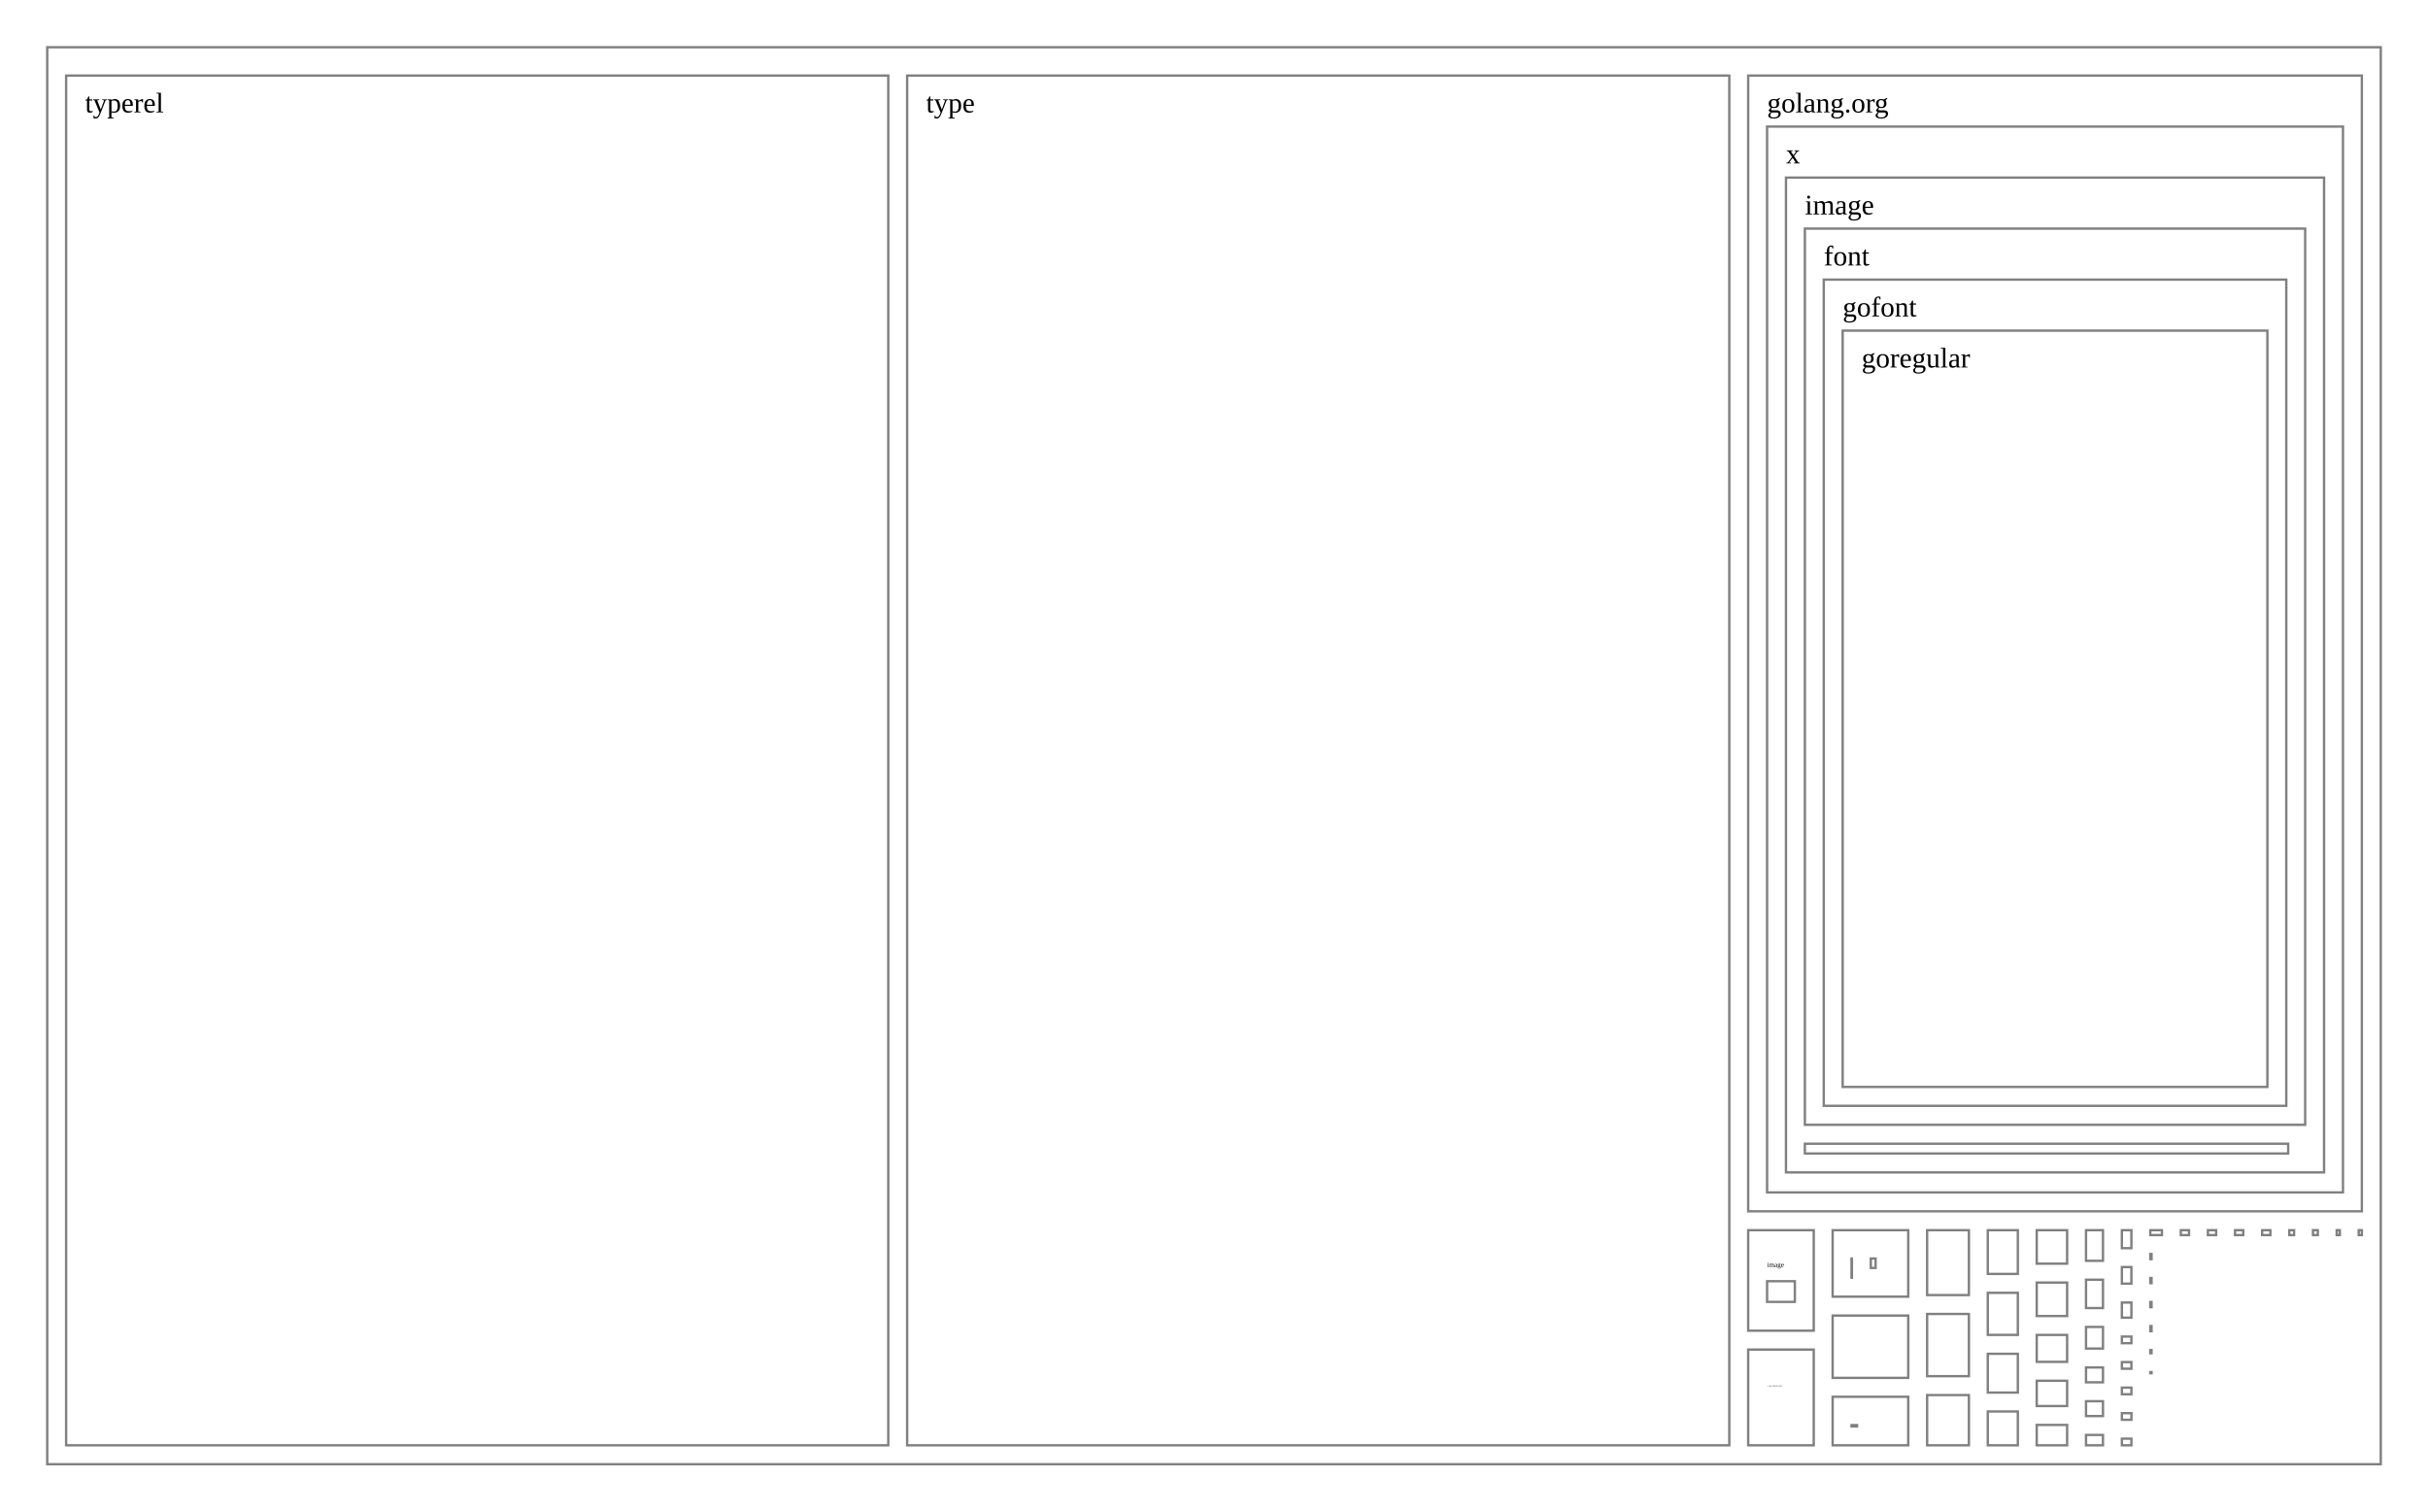
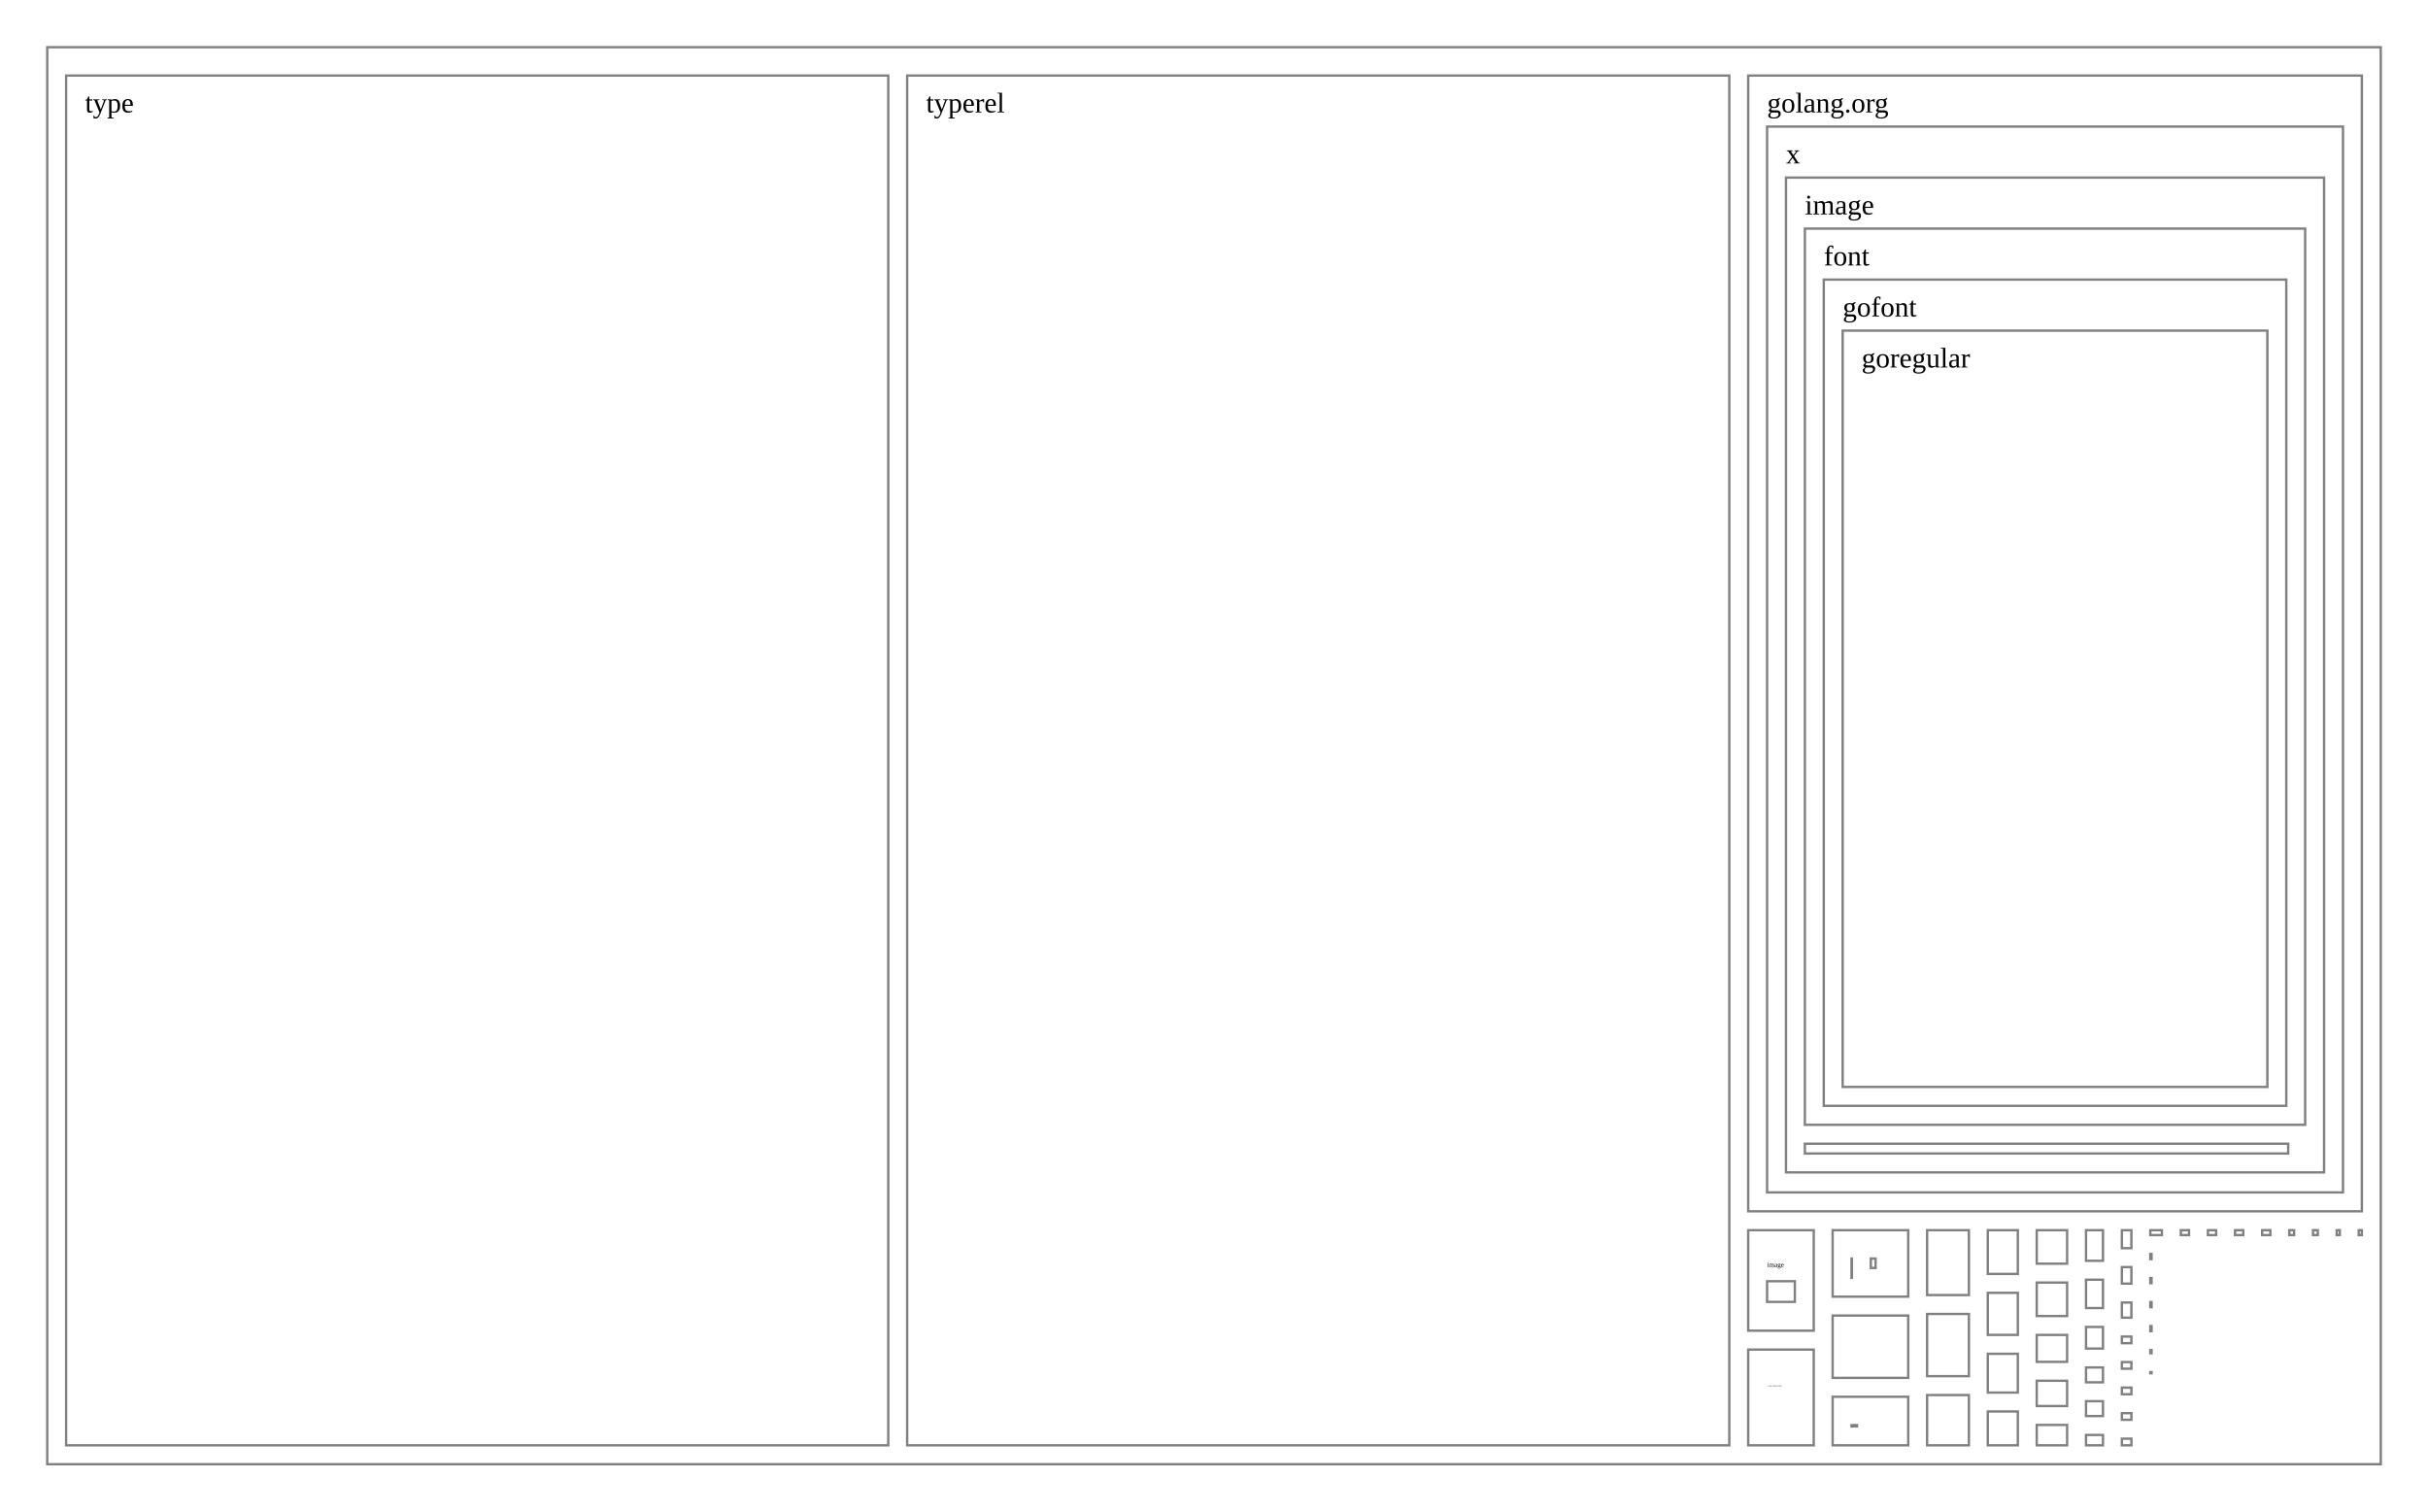
<svg xmlns="http://www.w3.org/2000/svg" viewBox="0 0 1028 640" style="background: white none repeat scroll 0% 0%;">
  <g>
    <rect x="20" y="20" width="988" height="600" style="fill: rgba(0, 0, 0, 0);opacity:1;fill-opacity:1;stroke:rgba(128,128,128,65535);stroke-width:1px;stroke-opacity:1;" />
  </g>
  <g>
-     <rect x="923.339" y="520.911" width="3.479" height="2.077" style="fill: rgba(0, 0, 0, 0);opacity:1;fill-opacity:1;stroke:rgba(128,128,128,65535);stroke-width:1px;stroke-opacity:1;" />
+     <rect x="934.819" y="520.911" width="3.479" height="2.077" style="fill: rgba(0, 0, 0, 0);opacity:1;fill-opacity:1;stroke:rgba(128,128,128,65535);stroke-width:1px;stroke-opacity:1;" />
  </g>
  <g>
-     <rect x="969.257" y="520.911" width="2.045" height="2.077" style="fill: rgba(0, 0, 0, 0);opacity:1;fill-opacity:1;stroke:rgba(128,128,128,65535);stroke-width:1px;stroke-opacity:1;" />
+     <rect x="775.928" y="520.911" width="32.004" height="28.147" style="fill: rgba(0, 0, 0, 0);opacity:1;fill-opacity:1;stroke:rgba(128,128,128,65535);stroke-width:1px;stroke-opacity:1;" />
  </g>
  <g>
-     <rect x="775.928" y="557.058" width="32.004" height="26.385" style="fill: rgba(0, 0, 0, 0);opacity:1;fill-opacity:1;stroke:rgba(128,128,128,65535);stroke-width:1px;stroke-opacity:1;" />
+     <rect x="957.777" y="520.911" width="3.479" height="2.077" style="fill: rgba(0, 0, 0, 0);opacity:1;fill-opacity:1;stroke:rgba(128,128,128,65535);stroke-width:1px;stroke-opacity:1;" />
+   </g>
+   <g>
+     <rect x="384.087" y="32" width="348.087" height="580" style="fill: rgba(0, 0, 0, 0);opacity:1;fill-opacity:1;stroke:rgba(128,128,128,65535);stroke-width:1px;stroke-opacity:1;" />
+     <text data-notex="1" text-anchor="start" transform="translate(392.0871,47.6) scale(1)" style="font-family: Open Sans, verdana, arial, sans-serif !important; font-size: 12px; fill: rgb(0, 0, 0, 65535); fill-opacity: 1; white-space: pre;" data-math="N">typerel</text>
+   </g>
+   <g>
+     <rect x="841.617" y="547.428" width="12.723" height="17.819" style="fill: rgba(0, 0, 0, 0);opacity:1;fill-opacity:1;stroke:rgba(128,128,128,65535);stroke-width:1px;stroke-opacity:1;" />
  </g>
  <g>
    <rect x="862.339" y="565.259" width="12.869" height="11.402" style="fill: rgba(0, 0, 0, 0);opacity:1;fill-opacity:1;stroke:rgba(128,128,128,65535);stroke-width:1px;stroke-opacity:1;" />
  </g>
  <g>
-     <rect x="898.385" y="609.19" width="4.04" height="2.81" style="fill: rgba(0, 0, 0, 0);opacity:1;fill-opacity:1;stroke:rgba(128,128,128,65535);stroke-width:1px;stroke-opacity:1;" />
+     <rect x="910.425" y="530.989" width="0.529" height="2.173" style="fill: rgba(0, 0, 0, 0);opacity:1;fill-opacity:1;stroke:rgba(128,128,128,65535);stroke-width:1px;stroke-opacity:1;" />
  </g>
  <g>
-     <rect x="910.425" y="541.161" width="0.529" height="2.173" style="fill: rgba(0, 0, 0, 0);opacity:1;fill-opacity:1;stroke:rgba(128,128,128,65535);stroke-width:1px;stroke-opacity:1;" />
-   </g>
-   <g>
-     <rect x="883.208" y="561.881" width="7.177" height="9.15" style="fill: rgba(0, 0, 0, 0);opacity:1;fill-opacity:1;stroke:rgba(128,128,128,65535);stroke-width:1px;stroke-opacity:1;" />
-   </g>
-   <g>
-     <rect x="946.298" y="520.911" width="3.479" height="2.077" style="fill: rgba(0, 0, 0, 0);opacity:1;fill-opacity:1;stroke:rgba(128,128,128,65535);stroke-width:1px;stroke-opacity:1;" />
+     <rect x="841.617" y="573.247" width="12.723" height="16.423" style="fill: rgba(0, 0, 0, 0);opacity:1;fill-opacity:1;stroke:rgba(128,128,128,65535);stroke-width:1px;stroke-opacity:1;" />
  </g>
  <g>
    <rect x="740.174" y="571.467" width="27.754" height="40.533" style="fill: rgba(0, 0, 0, 0);opacity:1;fill-opacity:1;stroke:rgba(128,128,128,65535);stroke-width:1px;stroke-opacity:1;" />
    <text data-notex="1" text-anchor="start" transform="translate(748.1742,587.0667) scale(0.06802)" style="font-family: Open Sans, verdana, arial, sans-serif !important; font-size: 12px; fill: rgb(0, 0, 0, 65535); fill-opacity: 1; white-space: pre;" data-math="N">x_cgo_thread_start</text>
  </g>
  <g>
-     <rect x="384.087" y="32" width="348.087" height="580" style="fill: rgba(0, 0, 0, 0);opacity:1;fill-opacity:1;stroke:rgba(128,128,128,65535);stroke-width:1px;stroke-opacity:1;" />
-     <text data-notex="1" text-anchor="start" transform="translate(392.0871,47.6) scale(1)" style="font-family: Open Sans, verdana, arial, sans-serif !important; font-size: 12px; fill: rgb(0, 0, 0, 65535); fill-opacity: 1; white-space: pre;" data-math="N">type</text>
+     <rect x="979.301" y="520.911" width="2.045" height="2.077" style="fill: rgba(0, 0, 0, 0);opacity:1;fill-opacity:1;stroke:rgba(128,128,128,65535);stroke-width:1px;stroke-opacity:1;" />
+   </g>
+   <g>
+     <rect x="28" y="32" width="348.087" height="580" style="fill: rgba(0, 0, 0, 0);opacity:1;fill-opacity:1;stroke:rgba(128,128,128,65535);stroke-width:1px;stroke-opacity:1;" />
+     <text data-notex="1" text-anchor="start" transform="translate(36,47.6) scale(1)" style="font-family: Open Sans, verdana, arial, sans-serif !important; font-size: 12px; fill: rgb(0, 0, 0, 65535); fill-opacity: 1; white-space: pre;" data-math="N">type</text>
  </g>
  <g>
    <rect x="862.339" y="543.085" width="12.869" height="14.174" style="fill: rgba(0, 0, 0, 0);opacity:1;fill-opacity:1;stroke:rgba(128,128,128,65535);stroke-width:1px;stroke-opacity:1;" />
  </g>
  <g>
+     <rect x="775.928" y="557.058" width="32.004" height="26.385" style="fill: rgba(0, 0, 0, 0);opacity:1;fill-opacity:1;stroke:rgba(128,128,128,65535);stroke-width:1px;stroke-opacity:1;" />
+   </g>
+   <g>
+     <rect x="898.385" y="576.761" width="4.04" height="2.81" style="fill: rgba(0, 0, 0, 0);opacity:1;fill-opacity:1;stroke:rgba(128,128,128,65535);stroke-width:1px;stroke-opacity:1;" />
+   </g>
+   <g>
+     <rect x="740.174" y="32" width="259.826" height="480.911" style="fill: rgba(0, 0, 0, 0);opacity:1;fill-opacity:1;stroke:rgba(128,128,128,65535);stroke-width:1px;stroke-opacity:1;" />
+     <text data-notex="1" text-anchor="start" transform="translate(748.1742,47.6) scale(1)" style="font-family: Open Sans, verdana, arial, sans-serif !important; font-size: 12px; fill: rgb(0, 0, 0, 65535); fill-opacity: 1; white-space: pre;" data-math="N">golang.org</text>
+   </g>
+   <g>
+     <rect x="862.339" y="520.911" width="12.869" height="14.174" style="fill: rgba(0, 0, 0, 0);opacity:1;fill-opacity:1;stroke:rgba(128,128,128,65535);stroke-width:1px;stroke-opacity:1;" />
+   </g>
+   <g>
+     <rect x="898.385" y="565.952" width="4.04" height="2.81" style="fill: rgba(0, 0, 0, 0);opacity:1;fill-opacity:1;stroke:rgba(128,128,128,65535);stroke-width:1px;stroke-opacity:1;" />
+   </g>
+   <g>
+     <rect x="883.208" y="593.322" width="7.177" height="6.292" style="fill: rgba(0, 0, 0, 0);opacity:1;fill-opacity:1;stroke:rgba(128,128,128,65535);stroke-width:1px;stroke-opacity:1;" />
+   </g>
+   <g>
+     <rect x="841.617" y="520.911" width="12.723" height="18.517" style="fill: rgba(0, 0, 0, 0);opacity:1;fill-opacity:1;stroke:rgba(128,128,128,65535);stroke-width:1px;stroke-opacity:1;" />
+   </g>
+   <g>
+     <rect x="862.339" y="584.661" width="12.869" height="10.709" style="fill: rgba(0, 0, 0, 0);opacity:1;fill-opacity:1;stroke:rgba(128,128,128,65535);stroke-width:1px;stroke-opacity:1;" />
+   </g>
+   <g>
+     <rect x="815.932" y="590.724" width="17.684" height="21.276" style="fill: rgba(0, 0, 0, 0);opacity:1;fill-opacity:1;stroke:rgba(128,128,128,65535);stroke-width:1px;stroke-opacity:1;" />
+   </g>
+   <g>
+     <rect x="898.385" y="536.525" width="4.04" height="7.013" style="fill: rgba(0, 0, 0, 0);opacity:1;fill-opacity:1;stroke:rgba(128,128,128,65535);stroke-width:1px;stroke-opacity:1;" />
+   </g>
+   <g>
    <rect x="841.617" y="597.67" width="12.723" height="14.33" style="fill: rgba(0, 0, 0, 0);opacity:1;fill-opacity:1;stroke:rgba(128,128,128,65535);stroke-width:1px;stroke-opacity:1;" />
  </g>
  <g>
-     <rect x="898.385" y="551.539" width="4.04" height="6.413" style="fill: rgba(0, 0, 0, 0);opacity:1;fill-opacity:1;stroke:rgba(128,128,128,65535);stroke-width:1px;stroke-opacity:1;" />
+     <rect x="998.673" y="520.911" width="1.327" height="2.077" style="fill: rgba(0, 0, 0, 0);opacity:1;fill-opacity:1;stroke:rgba(128,128,128,65535);stroke-width:1px;stroke-opacity:1;" />
  </g>
  <g>
-     <rect x="841.617" y="547.428" width="12.723" height="17.819" style="fill: rgba(0, 0, 0, 0);opacity:1;fill-opacity:1;stroke:rgba(128,128,128,65535);stroke-width:1px;stroke-opacity:1;" />
+     <rect x="898.385" y="520.911" width="4.04" height="7.614" style="fill: rgba(0, 0, 0, 0);opacity:1;fill-opacity:1;stroke:rgba(128,128,128,65535);stroke-width:1px;stroke-opacity:1;" />
  </g>
  <g>
-     <rect x="934.819" y="520.911" width="3.479" height="2.077" style="fill: rgba(0, 0, 0, 0);opacity:1;fill-opacity:1;stroke:rgba(128,128,128,65535);stroke-width:1px;stroke-opacity:1;" />
+     <rect x="989.346" y="520.911" width="1.327" height="2.077" style="fill: rgba(0, 0, 0, 0);opacity:1;fill-opacity:1;stroke:rgba(128,128,128,65535);stroke-width:1px;stroke-opacity:1;" />
  </g>
  <g>
-     <rect x="957.777" y="520.911" width="3.479" height="2.077" style="fill: rgba(0, 0, 0, 0);opacity:1;fill-opacity:1;stroke:rgba(128,128,128,65535);stroke-width:1px;stroke-opacity:1;" />
+     <rect x="883.208" y="579.031" width="7.177" height="6.292" style="fill: rgba(0, 0, 0, 0);opacity:1;fill-opacity:1;stroke:rgba(128,128,128,65535);stroke-width:1px;stroke-opacity:1;" />
+   </g>
+   <g>
+     <rect x="910.425" y="541.161" width="0.529" height="2.173" style="fill: rgba(0, 0, 0, 0);opacity:1;fill-opacity:1;stroke:rgba(128,128,128,65535);stroke-width:1px;stroke-opacity:1;" />
+   </g>
+   <g>
+     <rect x="946.298" y="520.911" width="3.479" height="2.077" style="fill: rgba(0, 0, 0, 0);opacity:1;fill-opacity:1;stroke:rgba(128,128,128,65535);stroke-width:1px;stroke-opacity:1;" />
  </g>
  <g>
    <rect x="898.385" y="587.571" width="4.04" height="2.81" style="fill: rgba(0, 0, 0, 0);opacity:1;fill-opacity:1;stroke:rgba(128,128,128,65535);stroke-width:1px;stroke-opacity:1;" />
  </g>
  <g>
-     <rect x="862.339" y="584.661" width="12.869" height="10.709" style="fill: rgba(0, 0, 0, 0);opacity:1;fill-opacity:1;stroke:rgba(128,128,128,65535);stroke-width:1px;stroke-opacity:1;" />
-   </g>
-   <g>
-     <rect x="979.301" y="520.911" width="2.045" height="2.077" style="fill: rgba(0, 0, 0, 0);opacity:1;fill-opacity:1;stroke:rgba(128,128,128,65535);stroke-width:1px;stroke-opacity:1;" />
-   </g>
-   <g>
-     <rect x="815.932" y="590.724" width="17.684" height="21.276" style="fill: rgba(0, 0, 0, 0);opacity:1;fill-opacity:1;stroke:rgba(128,128,128,65535);stroke-width:1px;stroke-opacity:1;" />
-   </g>
-   <g>
-     <rect x="883.208" y="593.322" width="7.177" height="6.292" style="fill: rgba(0, 0, 0, 0);opacity:1;fill-opacity:1;stroke:rgba(128,128,128,65535);stroke-width:1px;stroke-opacity:1;" />
-   </g>
-   <g>
-     <rect x="898.385" y="536.525" width="4.04" height="7.013" style="fill: rgba(0, 0, 0, 0);opacity:1;fill-opacity:1;stroke:rgba(128,128,128,65535);stroke-width:1px;stroke-opacity:1;" />
-   </g>
-   <g>
-     <rect x="910.425" y="561.507" width="0.529" height="2.173" style="fill: rgba(0, 0, 0, 0);opacity:1;fill-opacity:1;stroke:rgba(128,128,128,65535);stroke-width:1px;stroke-opacity:1;" />
-   </g>
-   <g>
-     <rect x="910.425" y="551.334" width="0.529" height="2.173" style="fill: rgba(0, 0, 0, 0);opacity:1;fill-opacity:1;stroke:rgba(128,128,128,65535);stroke-width:1px;stroke-opacity:1;" />
-   </g>
-   <g>
-     <rect x="775.928" y="520.911" width="32.004" height="28.147" style="fill: rgba(0, 0, 0, 0);opacity:1;fill-opacity:1;stroke:rgba(128,128,128,65535);stroke-width:1px;stroke-opacity:1;" />
-   </g>
-   <g>
-     <rect x="862.339" y="520.911" width="12.869" height="14.174" style="fill: rgba(0, 0, 0, 0);opacity:1;fill-opacity:1;stroke:rgba(128,128,128,65535);stroke-width:1px;stroke-opacity:1;" />
-   </g>
-   <g>
-     <rect x="883.208" y="541.872" width="7.177" height="12.008" style="fill: rgba(0, 0, 0, 0);opacity:1;fill-opacity:1;stroke:rgba(128,128,128,65535);stroke-width:1px;stroke-opacity:1;" />
-   </g>
-   <g>
    <rect x="775.928" y="591.444" width="32.004" height="20.556" style="fill: rgba(0, 0, 0, 0);opacity:1;fill-opacity:1;stroke:rgba(128,128,128,65535);stroke-width:1px;stroke-opacity:1;" />
-   </g>
-   <g>
-     <rect x="910.425" y="520.911" width="4.914" height="2.077" style="fill: rgba(0, 0, 0, 0);opacity:1;fill-opacity:1;stroke:rgba(128,128,128,65535);stroke-width:1px;stroke-opacity:1;" />
  </g>
  <g>
    <rect x="910.425" y="581.005" width="0.529" height="0.477" style="fill: rgba(0, 0, 0, 0);opacity:1;fill-opacity:1;stroke:rgba(128,128,128,65535);stroke-width:1px;stroke-opacity:1;" />
  </g>
  <g>
-     <rect x="898.385" y="576.761" width="4.04" height="2.81" style="fill: rgba(0, 0, 0, 0);opacity:1;fill-opacity:1;stroke:rgba(128,128,128,65535);stroke-width:1px;stroke-opacity:1;" />
-   </g>
-   <g>
-     <rect x="841.617" y="573.247" width="12.723" height="16.423" style="fill: rgba(0, 0, 0, 0);opacity:1;fill-opacity:1;stroke:rgba(128,128,128,65535);stroke-width:1px;stroke-opacity:1;" />
-   </g>
-   <g>
-     <rect x="815.932" y="556.38" width="17.684" height="26.343" style="fill: rgba(0, 0, 0, 0);opacity:1;fill-opacity:1;stroke:rgba(128,128,128,65535);stroke-width:1px;stroke-opacity:1;" />
-   </g>
-   <g>
-     <rect x="898.385" y="598.381" width="4.04" height="2.81" style="fill: rgba(0, 0, 0, 0);opacity:1;fill-opacity:1;stroke:rgba(128,128,128,65535);stroke-width:1px;stroke-opacity:1;" />
-   </g>
-   <g>
    <rect x="883.208" y="607.614" width="7.177" height="4.386" style="fill: rgba(0, 0, 0, 0);opacity:1;fill-opacity:1;stroke:rgba(128,128,128,65535);stroke-width:1px;stroke-opacity:1;" />
  </g>
  <g>
-     <rect x="815.932" y="520.911" width="17.684" height="27.469" style="fill: rgba(0, 0, 0, 0);opacity:1;fill-opacity:1;stroke:rgba(128,128,128,65535);stroke-width:1px;stroke-opacity:1;" />
+     <rect x="910.425" y="571.68" width="0.529" height="1.325" style="fill: rgba(0, 0, 0, 0);opacity:1;fill-opacity:1;stroke:rgba(128,128,128,65535);stroke-width:1px;stroke-opacity:1;" />
  </g>
  <g>
-     <rect x="898.385" y="520.911" width="4.04" height="7.614" style="fill: rgba(0, 0, 0, 0);opacity:1;fill-opacity:1;stroke:rgba(128,128,128,65535);stroke-width:1px;stroke-opacity:1;" />
-   </g>
-   <g>
-     <rect x="883.208" y="520.911" width="7.177" height="12.961" style="fill: rgba(0, 0, 0, 0);opacity:1;fill-opacity:1;stroke:rgba(128,128,128,65535);stroke-width:1px;stroke-opacity:1;" />
-   </g>
-   <g>
-     <rect x="28" y="32" width="348.087" height="580" style="fill: rgba(0, 0, 0, 0);opacity:1;fill-opacity:1;stroke:rgba(128,128,128,65535);stroke-width:1px;stroke-opacity:1;" />
-     <text data-notex="1" text-anchor="start" transform="translate(36,47.6) scale(1)" style="font-family: Open Sans, verdana, arial, sans-serif !important; font-size: 12px; fill: rgb(0, 0, 0, 65535); fill-opacity: 1; white-space: pre;" data-math="N">typerel</text>
-   </g>
-   <g>
-     <rect x="910.425" y="571.68" width="0.529" height="1.325" style="fill: rgba(0, 0, 0, 0);opacity:1;fill-opacity:1;stroke:rgba(128,128,128,65535);stroke-width:1px;stroke-opacity:1;" />
+     <rect x="923.339" y="520.911" width="3.479" height="2.077" style="fill: rgba(0, 0, 0, 0);opacity:1;fill-opacity:1;stroke:rgba(128,128,128,65535);stroke-width:1px;stroke-opacity:1;" />
  </g>
  <g>
    <rect x="740.174" y="520.911" width="27.754" height="42.556" style="fill: rgba(0, 0, 0, 0);opacity:1;fill-opacity:1;stroke:rgba(128,128,128,65535);stroke-width:1px;stroke-opacity:1;" />
    <text data-notex="1" text-anchor="start" transform="translate(748.1742,536.5112) scale(0.244873)" style="font-family: Open Sans, verdana, arial, sans-serif !important; font-size: 12px; fill: rgb(0, 0, 0, 65535); fill-opacity: 1; white-space: pre;" data-math="N">image</text>
  </g>
  <g>
-     <rect x="883.208" y="579.031" width="7.177" height="6.292" style="fill: rgba(0, 0, 0, 0);opacity:1;fill-opacity:1;stroke:rgba(128,128,128,65535);stroke-width:1px;stroke-opacity:1;" />
+     <rect x="969.257" y="520.911" width="2.045" height="2.077" style="fill: rgba(0, 0, 0, 0);opacity:1;fill-opacity:1;stroke:rgba(128,128,128,65535);stroke-width:1px;stroke-opacity:1;" />
  </g>
  <g>
-     <rect x="989.346" y="520.911" width="1.327" height="2.077" style="fill: rgba(0, 0, 0, 0);opacity:1;fill-opacity:1;stroke:rgba(128,128,128,65535);stroke-width:1px;stroke-opacity:1;" />
+     <rect x="898.385" y="598.381" width="4.04" height="2.81" style="fill: rgba(0, 0, 0, 0);opacity:1;fill-opacity:1;stroke:rgba(128,128,128,65535);stroke-width:1px;stroke-opacity:1;" />
  </g>
  <g>
-     <rect x="841.617" y="520.911" width="12.723" height="18.517" style="fill: rgba(0, 0, 0, 0);opacity:1;fill-opacity:1;stroke:rgba(128,128,128,65535);stroke-width:1px;stroke-opacity:1;" />
+     <rect x="815.932" y="520.911" width="17.684" height="27.469" style="fill: rgba(0, 0, 0, 0);opacity:1;fill-opacity:1;stroke:rgba(128,128,128,65535);stroke-width:1px;stroke-opacity:1;" />
  </g>
  <g>
-     <rect x="740.174" y="32" width="259.826" height="480.911" style="fill: rgba(0, 0, 0, 0);opacity:1;fill-opacity:1;stroke:rgba(128,128,128,65535);stroke-width:1px;stroke-opacity:1;" />
-     <text data-notex="1" text-anchor="start" transform="translate(748.1742,47.6) scale(1)" style="font-family: Open Sans, verdana, arial, sans-serif !important; font-size: 12px; fill: rgb(0, 0, 0, 65535); fill-opacity: 1; white-space: pre;" data-math="N">golang.org</text>
-   </g>
-   <g>
-     <rect x="898.385" y="565.952" width="4.04" height="2.81" style="fill: rgba(0, 0, 0, 0);opacity:1;fill-opacity:1;stroke:rgba(128,128,128,65535);stroke-width:1px;stroke-opacity:1;" />
-   </g>
-   <g>
-     <rect x="998.673" y="520.911" width="1.327" height="2.077" style="fill: rgba(0, 0, 0, 0);opacity:1;fill-opacity:1;stroke:rgba(128,128,128,65535);stroke-width:1px;stroke-opacity:1;" />
-   </g>
-   <g>
-     <rect x="910.425" y="530.989" width="0.529" height="2.173" style="fill: rgba(0, 0, 0, 0);opacity:1;fill-opacity:1;stroke:rgba(128,128,128,65535);stroke-width:1px;stroke-opacity:1;" />
+     <rect x="910.425" y="551.334" width="0.529" height="2.173" style="fill: rgba(0, 0, 0, 0);opacity:1;fill-opacity:1;stroke:rgba(128,128,128,65535);stroke-width:1px;stroke-opacity:1;" />
  </g>
  <g>
    <rect x="862.339" y="603.37" width="12.869" height="8.63" style="fill: rgba(0, 0, 0, 0);opacity:1;fill-opacity:1;stroke:rgba(128,128,128,65535);stroke-width:1px;stroke-opacity:1;" />
+   </g>
+   <g>
+     <rect x="910.425" y="520.911" width="4.914" height="2.077" style="fill: rgba(0, 0, 0, 0);opacity:1;fill-opacity:1;stroke:rgba(128,128,128,65535);stroke-width:1px;stroke-opacity:1;" />
+   </g>
+   <g>
+     <rect x="898.385" y="609.19" width="4.04" height="2.81" style="fill: rgba(0, 0, 0, 0);opacity:1;fill-opacity:1;stroke:rgba(128,128,128,65535);stroke-width:1px;stroke-opacity:1;" />
+   </g>
+   <g>
+     <rect x="883.208" y="520.911" width="7.177" height="12.961" style="fill: rgba(0, 0, 0, 0);opacity:1;fill-opacity:1;stroke:rgba(128,128,128,65535);stroke-width:1px;stroke-opacity:1;" />
+   </g>
+   <g>
+     <rect x="898.385" y="551.539" width="4.04" height="6.413" style="fill: rgba(0, 0, 0, 0);opacity:1;fill-opacity:1;stroke:rgba(128,128,128,65535);stroke-width:1px;stroke-opacity:1;" />
+   </g>
+   <g>
+     <rect x="910.425" y="561.507" width="0.529" height="2.173" style="fill: rgba(0, 0, 0, 0);opacity:1;fill-opacity:1;stroke:rgba(128,128,128,65535);stroke-width:1px;stroke-opacity:1;" />
+   </g>
+   <g>
+     <rect x="883.208" y="561.881" width="7.177" height="9.15" style="fill: rgba(0, 0, 0, 0);opacity:1;fill-opacity:1;stroke:rgba(128,128,128,65535);stroke-width:1px;stroke-opacity:1;" />
+   </g>
+   <g>
+     <rect x="883.208" y="541.872" width="7.177" height="12.008" style="fill: rgba(0, 0, 0, 0);opacity:1;fill-opacity:1;stroke:rgba(128,128,128,65535);stroke-width:1px;stroke-opacity:1;" />
+   </g>
+   <g>
+     <rect x="815.932" y="556.38" width="17.684" height="26.343" style="fill: rgba(0, 0, 0, 0);opacity:1;fill-opacity:1;stroke:rgba(128,128,128,65535);stroke-width:1px;stroke-opacity:1;" />
  </g>
  <g>
    <rect x="783.928" y="532.911" width="0.161" height="8.147" style="fill: rgba(0, 0, 0, 0);opacity:1;fill-opacity:1;stroke:rgba(128,128,128,65535);stroke-width:1px;stroke-opacity:1;" />
  </g>
  <g>
    <rect x="792.09" y="532.911" width="2.023" height="3.988" style="fill: rgba(0, 0, 0, 0);opacity:1;fill-opacity:1;stroke:rgba(128,128,128,65535);stroke-width:1px;stroke-opacity:1;" />
  </g>
  <g>
+     <rect x="748.174" y="53.6" width="243.826" height="451.311" style="fill: rgba(0, 0, 0, 0);opacity:1;fill-opacity:1;stroke:rgba(128,128,128,65535);stroke-width:1px;stroke-opacity:1;" />
+     <text data-notex="1" text-anchor="start" transform="translate(756.1742,69.2) scale(1)" style="font-family: Open Sans, verdana, arial, sans-serif !important; font-size: 12px; fill: rgb(0, 0, 0, 65535); fill-opacity: 1; white-space: pre;" data-math="N">x</text>
+   </g>
+   <g>
    <rect x="783.928" y="603.444" width="2.331" height="0.556" style="fill: rgba(0, 0, 0, 0);opacity:1;fill-opacity:1;stroke:rgba(128,128,128,65535);stroke-width:1px;stroke-opacity:1;" />
  </g>
  <g>
    <rect x="748.174" y="542.511" width="11.754" height="8.764" style="fill: rgba(0, 0, 0, 0);opacity:1;fill-opacity:1;stroke:rgba(128,128,128,65535);stroke-width:1px;stroke-opacity:1;" />
-   </g>
-   <g>
-     <rect x="748.174" y="53.6" width="243.826" height="451.311" style="fill: rgba(0, 0, 0, 0);opacity:1;fill-opacity:1;stroke:rgba(128,128,128,65535);stroke-width:1px;stroke-opacity:1;" />
-     <text data-notex="1" text-anchor="start" transform="translate(756.1742,69.2) scale(1)" style="font-family: Open Sans, verdana, arial, sans-serif !important; font-size: 12px; fill: rgb(0, 0, 0, 65535); fill-opacity: 1; white-space: pre;" data-math="N">x</text>
  </g>
  <g>
    <rect x="756.174" y="75.2" width="227.826" height="421.237" style="fill: rgba(0, 0, 0, 0);opacity:1;fill-opacity:1;stroke:rgba(128,128,128,65535);stroke-width:1px;stroke-opacity:1;" />
    <text data-notex="1" text-anchor="start" transform="translate(764.1742,90.8) scale(1)" style="font-family: Open Sans, verdana, arial, sans-serif !important; font-size: 12px; fill: rgb(0, 0, 0, 65535); fill-opacity: 1; white-space: pre;" data-math="N">image</text>
  </g>
  <g>
    <rect x="764.174" y="484.287" width="204.631" height="4.15" style="fill: rgba(0, 0, 0, 0);opacity:1;fill-opacity:1;stroke:rgba(128,128,128,65535);stroke-width:1px;stroke-opacity:1;" />
  </g>
  <g>
    <rect x="764.174" y="96.8" width="211.826" height="379.487" style="fill: rgba(0, 0, 0, 0);opacity:1;fill-opacity:1;stroke:rgba(128,128,128,65535);stroke-width:1px;stroke-opacity:1;" />
    <text data-notex="1" text-anchor="start" transform="translate(772.1742,112.4) scale(1)" style="font-family: Open Sans, verdana, arial, sans-serif !important; font-size: 12px; fill: rgb(0, 0, 0, 65535); fill-opacity: 1; white-space: pre;" data-math="N">font</text>
  </g>
  <g>
    <rect x="772.174" y="118.4" width="195.826" height="349.846" style="fill: rgba(0, 0, 0, 0);opacity:1;fill-opacity:1;stroke:rgba(128,128,128,65535);stroke-width:1px;stroke-opacity:1;" />
    <text data-notex="1" text-anchor="start" transform="translate(780.1742,134) scale(1)" style="font-family: Open Sans, verdana, arial, sans-serif !important; font-size: 12px; fill: rgb(0, 0, 0, 65535); fill-opacity: 1; white-space: pre;" data-math="N">gofont</text>
  </g>
  <g>
    <rect x="780.174" y="140" width="179.826" height="320.246" style="fill: rgba(0, 0, 0, 0);opacity:1;fill-opacity:1;stroke:rgba(128,128,128,65535);stroke-width:1px;stroke-opacity:1;" />
    <text data-notex="1" text-anchor="start" transform="translate(788.1742,155.6) scale(1)" style="font-family: Open Sans, verdana, arial, sans-serif !important; font-size: 12px; fill: rgb(0, 0, 0, 65535); fill-opacity: 1; white-space: pre;" data-math="N">goregular</text>
  </g>
</svg>
